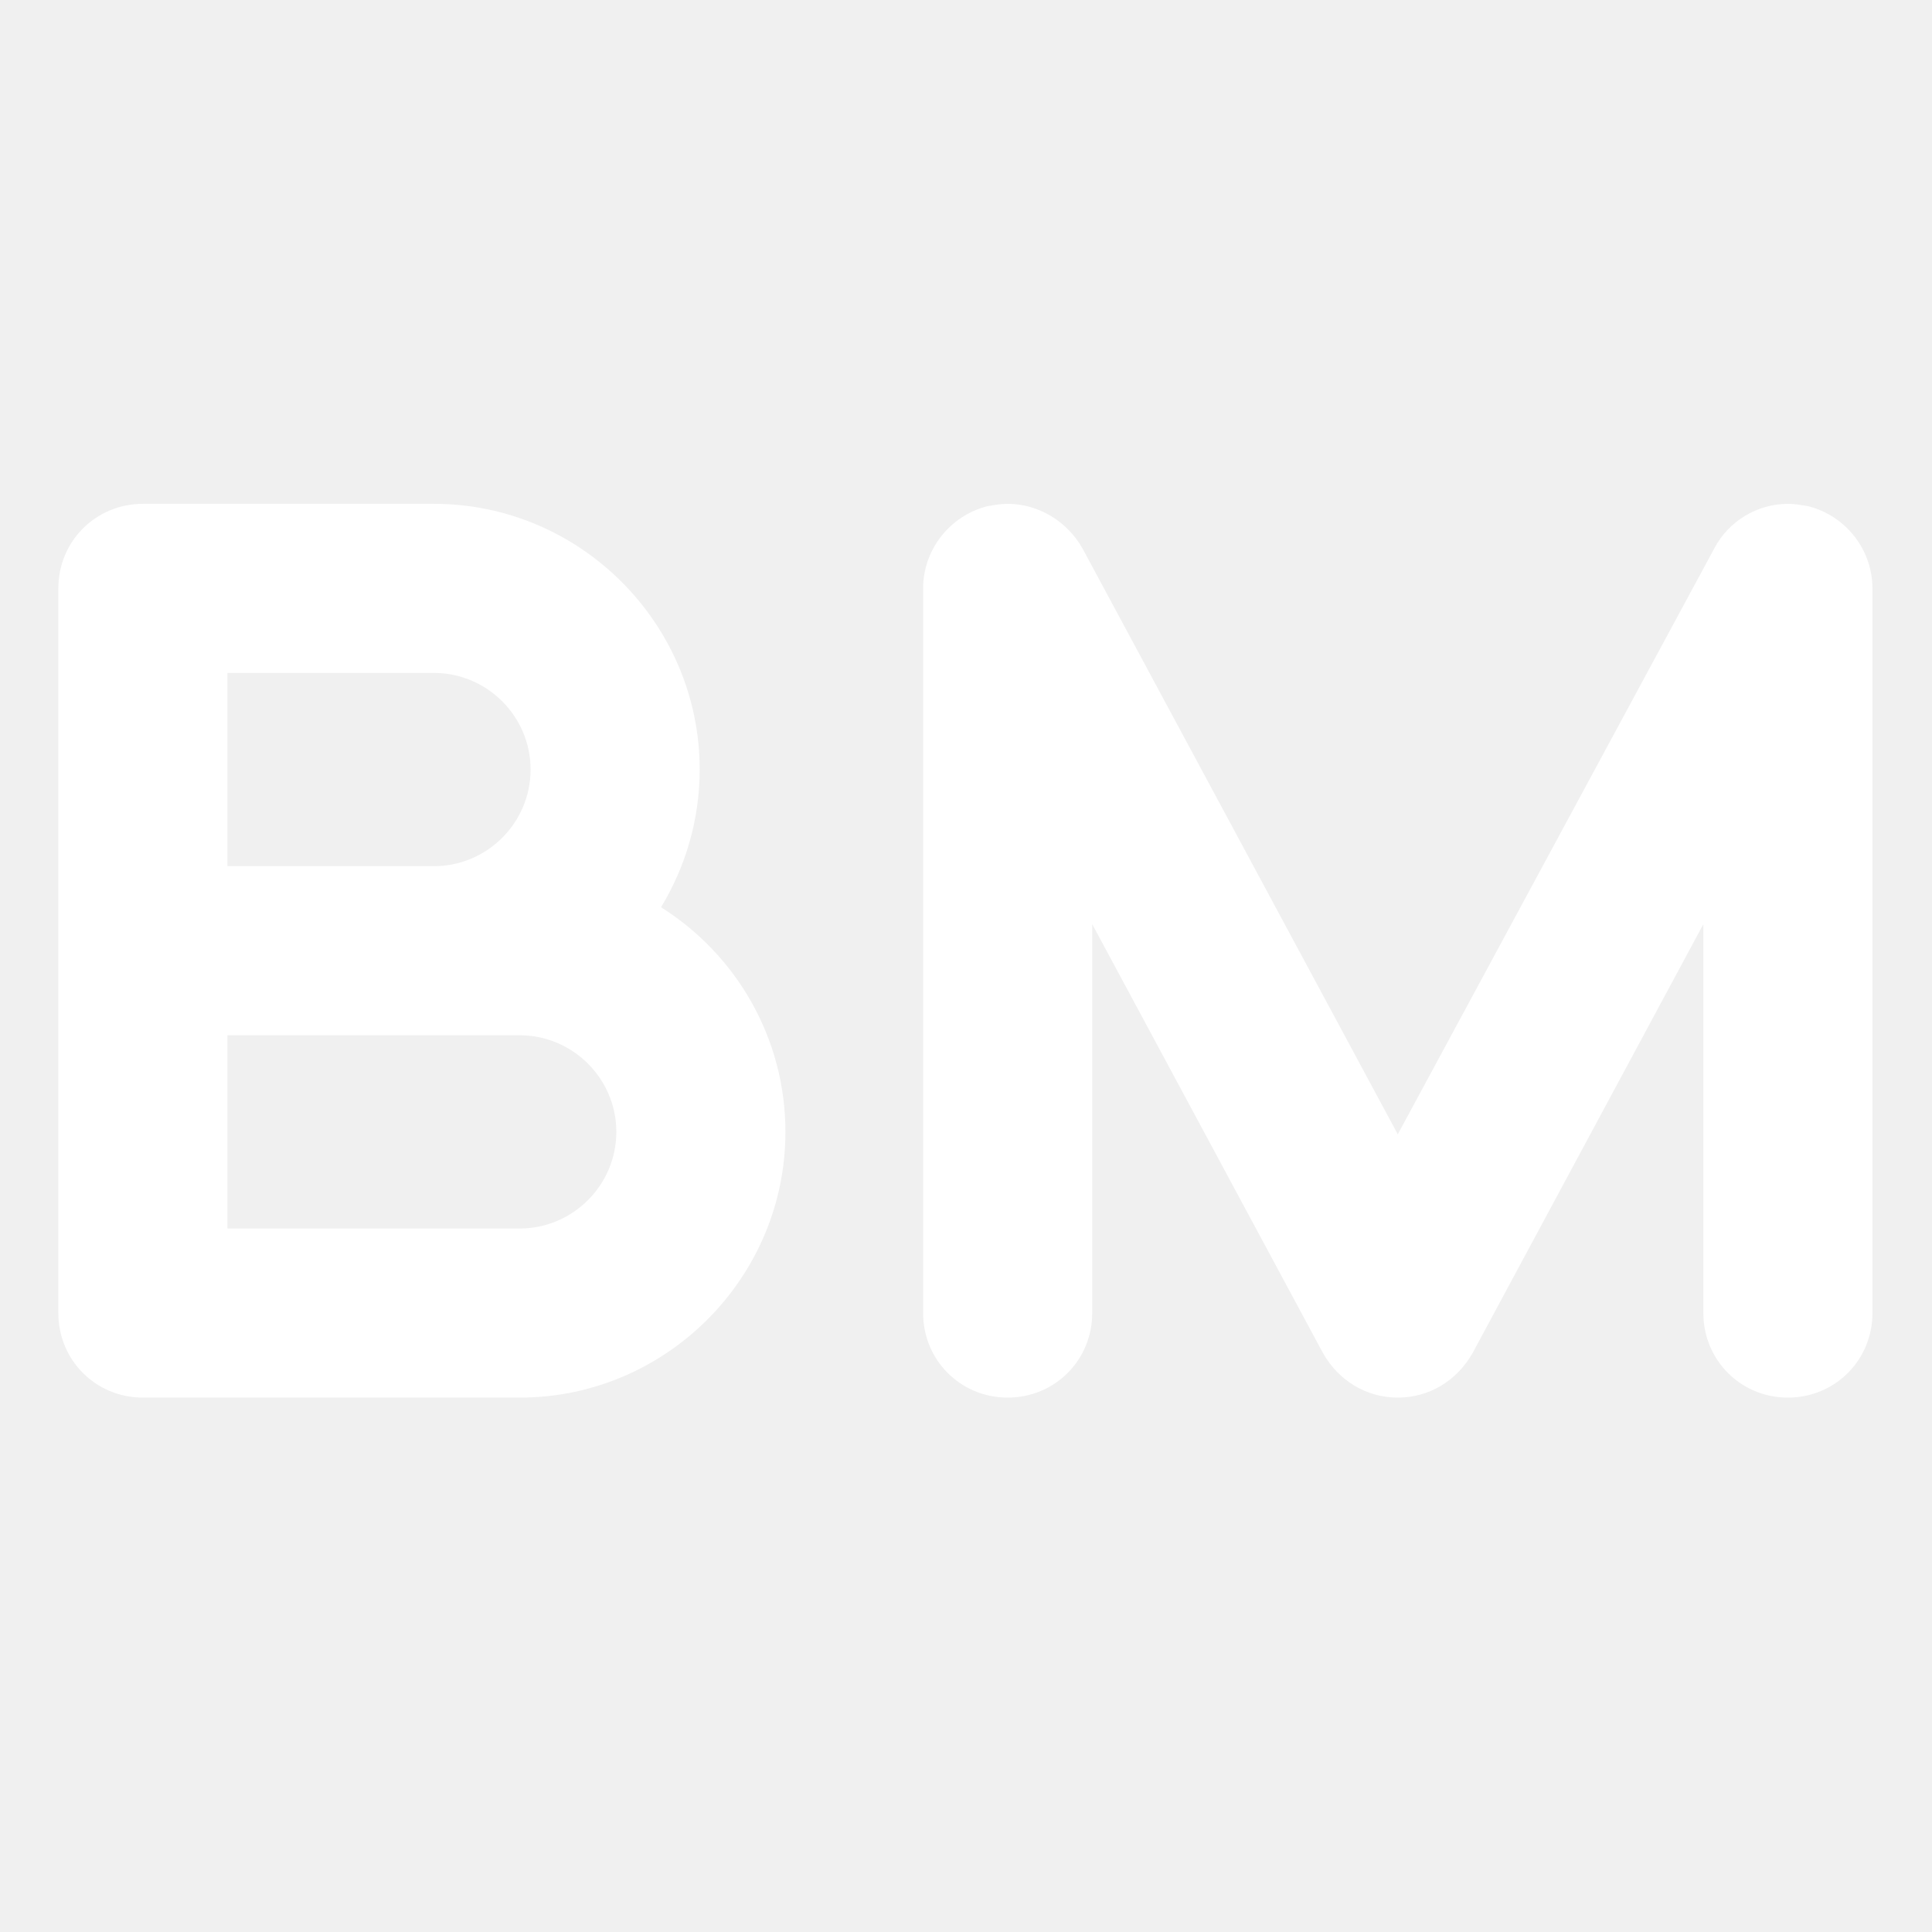
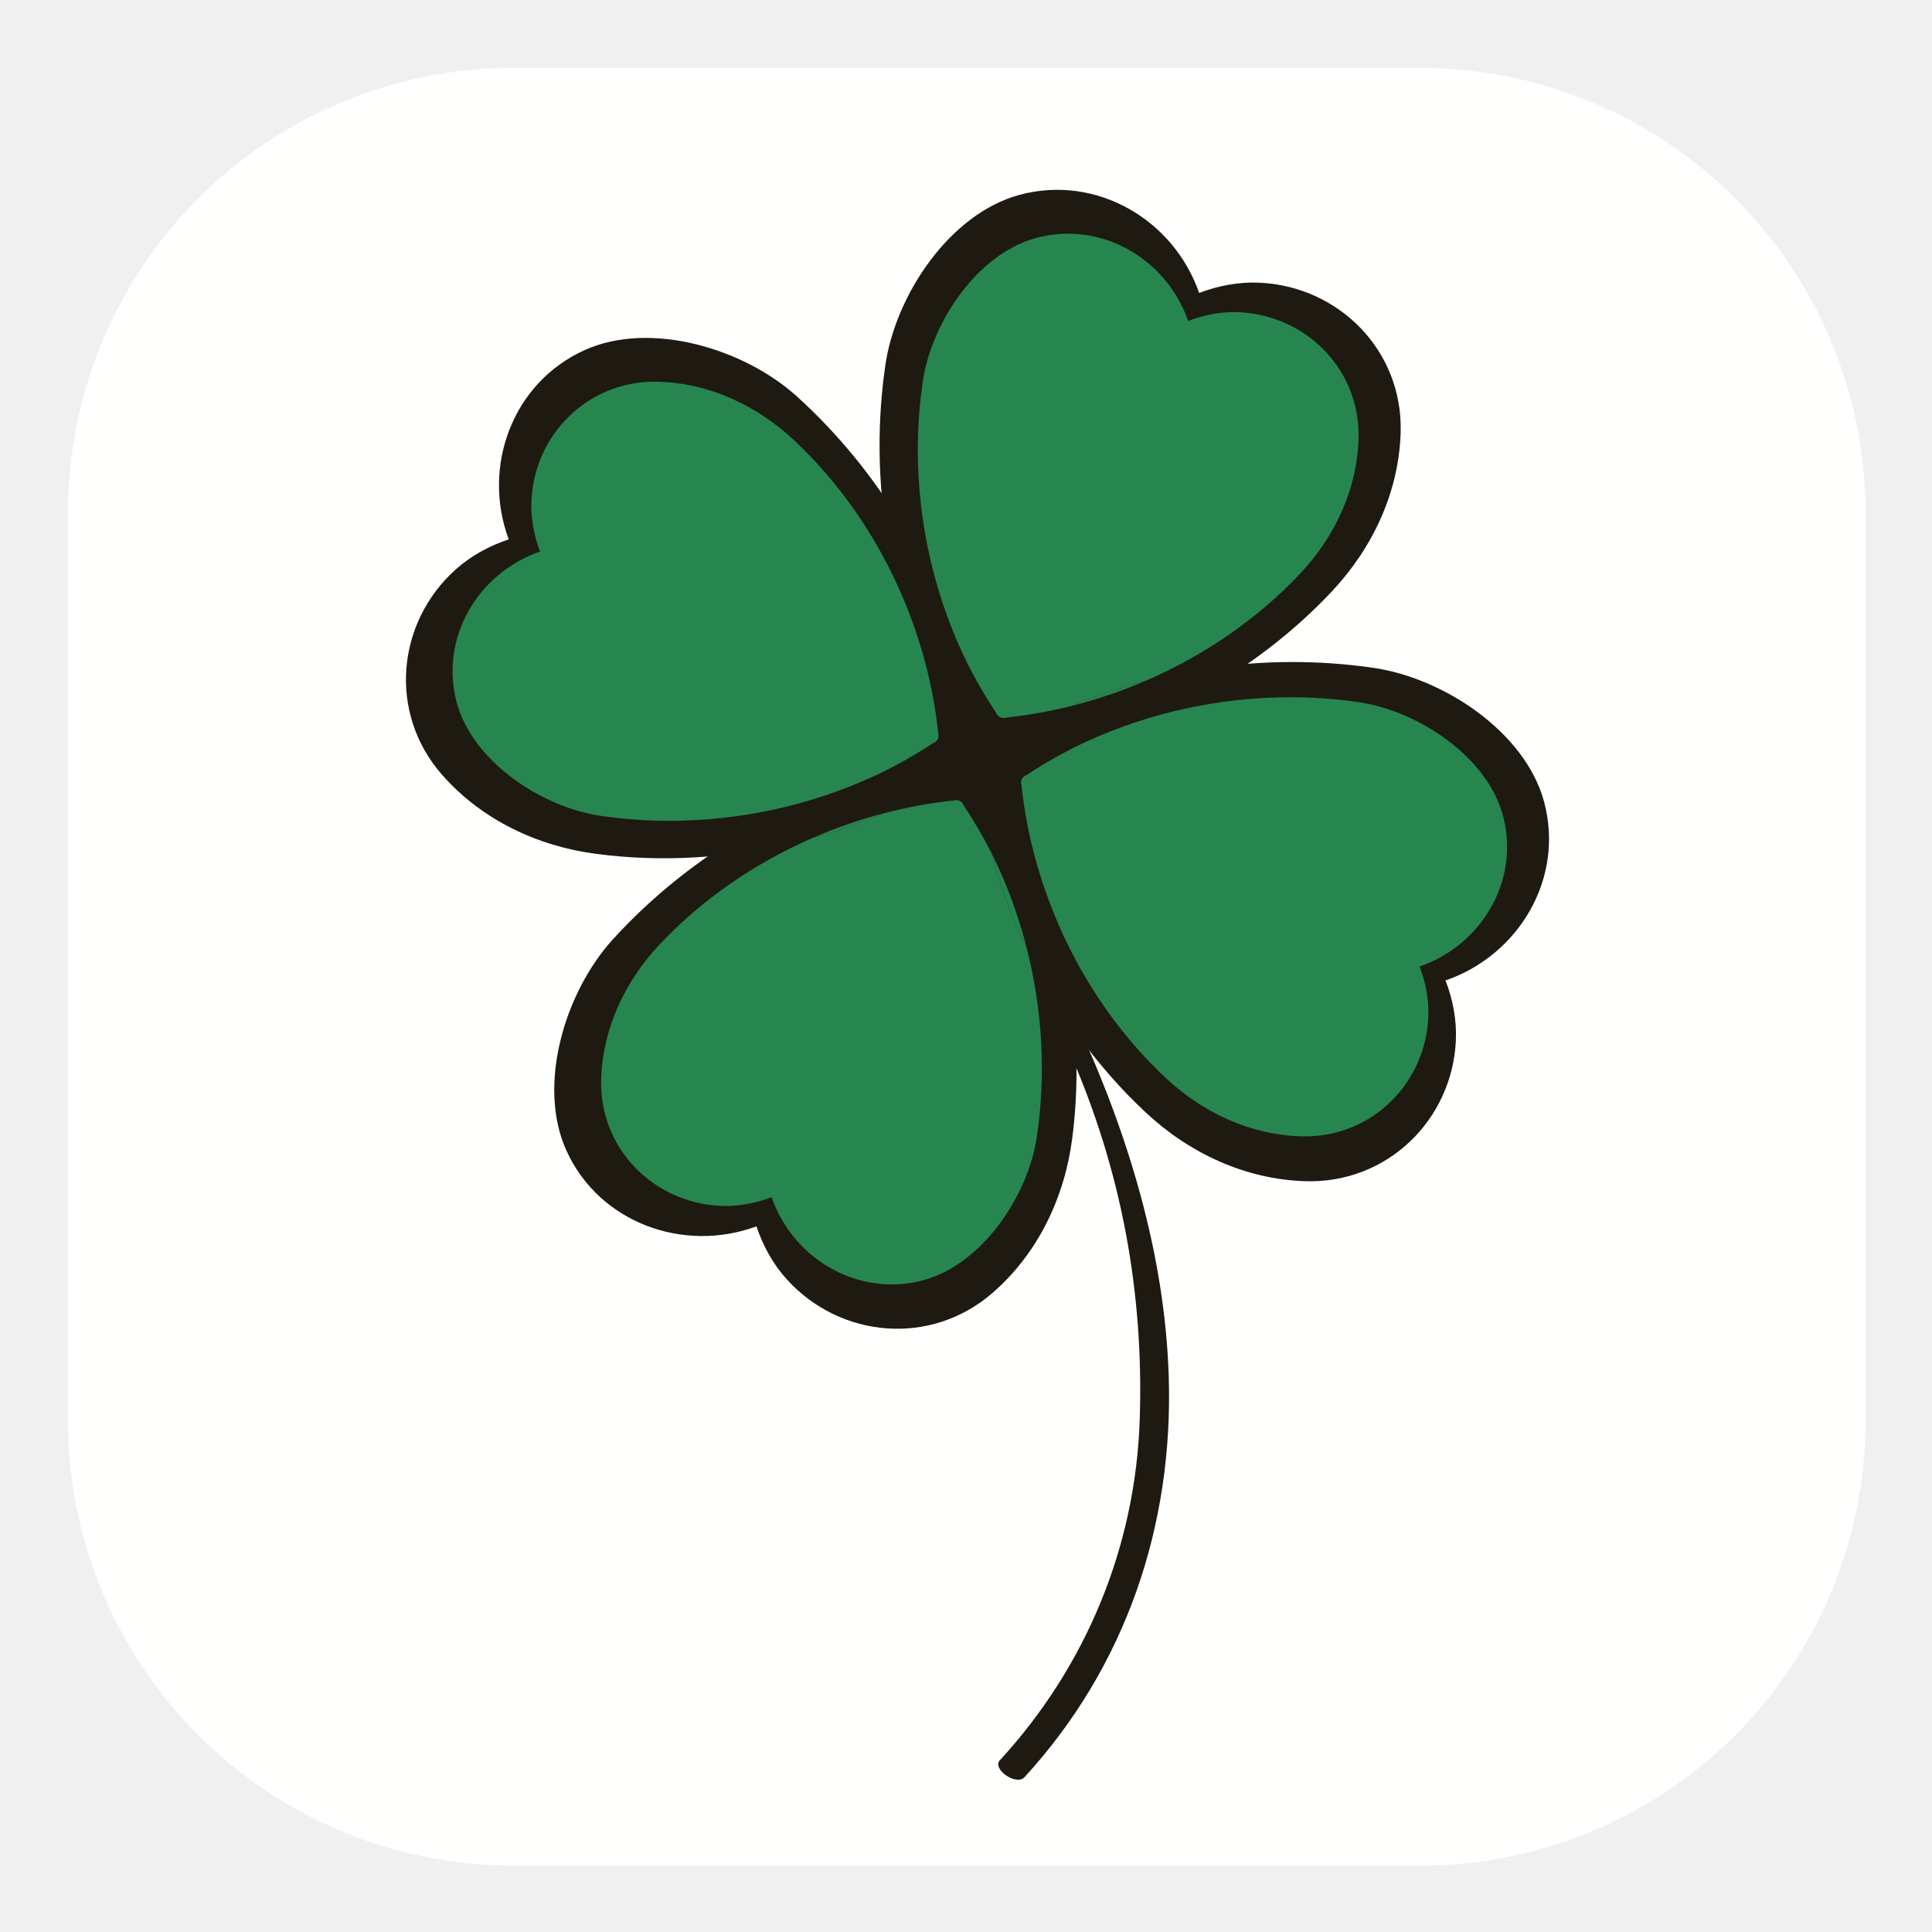
- <svg xmlns="http://www.w3.org/2000/svg" width="5000" zoomAndPan="magnify" viewBox="0 0 3750 3750" height="5000" preserveAspectRatio="xMidYMid meet" version="1.0">
+ <svg xmlns="http://www.w3.org/2000/svg" width="302" zoomAndPan="magnify" viewBox="0 0 226.5 226.5" height="302" preserveAspectRatio="xMidYMid meet" version="1.0">
  <defs>
-     <g />
+     <clipPath id="26ba7a3df5">
+       <path d="M 7.965 7.965 L 218.715 7.965 L 218.715 218.715 L 7.965 218.715 Z M 7.965 7.965 " clip-rule="nonzero" />
+     </clipPath>
+     <clipPath id="2d0964bd8c">
+       <path d="M 115.152 103.035 L 137.16 103.035 L 137.16 208.648 L 115.152 208.648 Z M 115.152 103.035 " clip-rule="nonzero" />
+     </clipPath>
+     <clipPath id="fcd344bade">
+       <path d="M 114 77.262 L 181.605 77.262 L 181.605 138.809 L 114 138.809 Z M 114 77.262 " clip-rule="nonzero" />
+     </clipPath>
  </defs>
-   <g fill="#ffffff" fill-opacity="1">
-     <g transform="translate(-3.977308, 2712.746)">
-       <g>
-         <path d="M 1287.035 -951.797 C 1333.918 -1029.156 1362.051 -1120.586 1362.051 -1219.047 C 1362.051 -1502.711 1129.965 -1734.801 846.301 -1734.801 L 281.32 -1734.801 C 189.891 -1734.801 117.215 -1662.125 117.215 -1570.695 L 117.215 -164.102 C 117.215 -72.676 189.891 0 281.32 0 L 1012.746 0 C 1296.41 0 1528.5 -232.09 1528.5 -515.75 C 1528.5 -698.609 1432.383 -860.367 1287.035 -951.797 Z M 846.301 -1406.594 C 949.449 -1406.594 1033.848 -1322.199 1033.848 -1219.047 C 1033.848 -1115.898 949.449 -1031.504 846.301 -1031.504 L 445.422 -1031.504 L 445.422 -1406.594 Z M 1012.746 -328.207 L 445.422 -328.207 L 445.422 -703.297 L 1012.746 -703.297 C 1115.898 -703.297 1200.293 -618.902 1200.293 -515.75 C 1200.293 -412.602 1115.898 -328.207 1012.746 -328.207 Z M 1012.746 -328.207 " />
-       </g>
-     </g>
+   <g clip-path="url(#26ba7a3df5)">
+     <path fill="#fffffe" d="M 60.152 7.965 L 166.523 7.965 C 168.23 7.965 169.938 8.047 171.637 8.215 C 173.34 8.383 175.027 8.633 176.703 8.965 C 178.379 9.301 180.035 9.715 181.672 10.211 C 183.309 10.707 184.914 11.281 186.496 11.938 C 188.074 12.59 189.617 13.32 191.125 14.125 C 192.633 14.93 194.098 15.809 195.52 16.758 C 196.938 17.707 198.309 18.727 199.633 19.809 C 200.953 20.895 202.219 22.039 203.426 23.25 C 204.637 24.457 205.781 25.723 206.867 27.043 C 207.949 28.367 208.969 29.738 209.918 31.16 C 210.867 32.578 211.746 34.043 212.551 35.551 C 213.355 37.059 214.086 38.602 214.742 40.18 C 215.395 41.762 215.969 43.367 216.465 45.004 C 216.961 46.641 217.375 48.297 217.711 49.973 C 218.043 51.648 218.293 53.336 218.461 55.039 C 218.629 56.738 218.715 58.445 218.715 60.152 L 218.715 166.523 C 218.715 168.23 218.629 169.938 218.461 171.637 C 218.293 173.34 218.043 175.027 217.711 176.703 C 217.375 178.379 216.961 180.035 216.465 181.672 C 215.969 183.309 215.395 184.914 214.742 186.496 C 214.086 188.074 213.355 189.617 212.551 191.125 C 211.746 192.633 210.867 194.098 209.918 195.52 C 208.969 196.938 207.949 198.309 206.867 199.633 C 205.781 200.953 204.637 202.219 203.426 203.426 C 202.219 204.637 200.953 205.781 199.633 206.867 C 198.309 207.949 196.938 208.969 195.52 209.918 C 194.098 210.867 192.633 211.746 191.125 212.551 C 189.617 213.355 188.074 214.086 186.496 214.742 C 184.914 215.395 183.309 215.969 181.672 216.465 C 180.035 216.961 178.379 217.375 176.703 217.711 C 175.027 218.043 173.34 218.293 171.637 218.461 C 169.938 218.629 168.23 218.715 166.523 218.715 L 60.152 218.715 C 58.445 218.715 56.738 218.629 55.039 218.461 C 53.336 218.293 51.648 218.043 49.973 217.711 C 48.297 217.375 46.641 216.961 45.004 216.465 C 43.367 215.969 41.762 215.395 40.18 214.742 C 38.602 214.086 37.059 213.355 35.551 212.551 C 34.043 211.746 32.578 210.867 31.16 209.918 C 29.738 208.969 28.367 207.949 27.043 206.867 C 25.723 205.781 24.457 204.637 23.25 203.426 C 22.039 202.219 20.895 200.953 19.809 199.633 C 18.727 198.309 17.707 196.938 16.758 195.52 C 15.809 194.098 14.93 192.633 14.125 191.125 C 13.32 189.617 12.59 188.074 11.938 186.496 C 11.281 184.914 10.707 183.309 10.211 181.672 C 9.715 180.035 9.301 178.379 8.965 176.703 C 8.633 175.027 8.383 173.34 8.215 171.637 C 8.047 169.938 7.965 168.23 7.965 166.523 L 7.965 60.152 C 7.965 58.445 8.047 56.738 8.215 55.039 C 8.383 53.336 8.633 51.648 8.965 49.973 C 9.301 48.297 9.715 46.641 10.211 45.004 C 10.707 43.367 11.281 41.762 11.938 40.18 C 12.59 38.602 13.32 37.059 14.125 35.551 C 14.93 34.043 15.809 32.578 16.758 31.16 C 17.707 29.738 18.727 28.367 19.809 27.043 C 20.895 25.723 22.039 24.457 23.25 23.25 C 24.457 22.039 25.723 20.895 27.043 19.809 C 28.367 18.727 29.738 17.707 31.16 16.758 C 32.578 15.809 34.043 14.93 35.551 14.125 C 37.059 13.32 38.602 12.59 40.18 11.938 C 41.762 11.281 43.367 10.707 45.004 10.211 C 46.641 9.715 48.297 9.301 49.973 8.965 C 51.648 8.633 53.336 8.383 55.039 8.215 C 56.738 8.047 58.445 7.965 60.152 7.965 Z M 60.152 7.965 " fill-opacity="1" fill-rule="nonzero" />
  </g>
-   <g fill="#ffffff" fill-opacity="1">
-     <g transform="translate(1674.556, 2712.746)">
-       <g>
-         <path d="M 1959.855 -164.102 L 1959.855 -1570.695 C 1959.855 -1645.715 1908.277 -1711.355 1835.605 -1730.109 C 1821.539 -1732.453 1809.816 -1734.801 1795.75 -1734.801 C 1737.145 -1734.801 1680.879 -1701.98 1652.746 -1648.059 L 1038.535 -511.062 L 426.668 -1648.059 C 396.191 -1701.98 339.926 -1734.801 281.32 -1734.801 C 267.254 -1734.801 255.531 -1732.453 241.465 -1730.109 C 168.793 -1711.355 117.215 -1645.715 117.215 -1570.695 L 117.215 -164.102 C 117.215 -72.676 189.891 0 281.32 0 C 372.746 0 445.422 -72.676 445.422 -164.102 L 445.422 -918.977 L 893.188 -86.738 C 923.664 -32.82 977.582 0 1038.535 0 C 1099.488 0 1153.406 -32.82 1183.883 -86.738 L 1631.648 -918.977 L 1631.648 -164.102 C 1631.648 -72.676 1704.324 0 1795.75 0 C 1887.18 0 1959.855 -72.676 1959.855 -164.102 Z M 1959.855 -164.102 " />
-       </g>
-     </g>
+   <g clip-path="url(#2d0964bd8c)">
+     <path fill="#1e1a12" d="M 115.418 104.758 C 119.449 110.617 122.68 117.125 125.516 123.625 C 131.449 137.219 134.098 151.426 133.621 166.336 C 133.145 181.289 127.355 195.332 117.23 206.355 C 116.266 207.406 119.145 209.398 120.102 208.355 C 131.984 195.414 137.566 178.84 137.02 161.41 C 136.57 147.035 132.246 132.875 126.246 119.883 C 123.652 114.262 120.758 108.629 117.238 103.516 C 116.43 102.34 114.613 103.59 115.418 104.758 " fill-opacity="1" fill-rule="nonzero" />
  </g>
+   <path fill="#1e1a12" d="M 164.207 50.715 C 164.5 41.117 156.969 33.566 147.652 33.141 C 145.242 33.031 142.848 33.484 140.582 34.344 C 137.609 25.766 128.551 20.414 119.539 22.84 C 111.336 25.051 105.008 34.574 103.805 42.75 C 101.914 55.59 103.969 68.906 109.344 80.473 C 110.672 83.332 112.242 86.059 113.973 88.676 C 114.031 88.863 114.148 89.035 114.336 89.164 C 114.426 89.238 114.531 89.293 114.652 89.328 C 114.883 89.41 115.109 89.402 115.316 89.336 C 130.406 87.75 145.477 80.68 156.125 69.355 C 160.895 64.285 163.992 57.75 164.207 50.715 " fill-opacity="1" fill-rule="nonzero" />
+   <path fill="#1e1a12" d="M 116.375 151.562 C 109.117 157.883 98.48 156.883 92.238 149.98 C 90.621 148.195 89.453 146.066 88.684 143.773 C 80.141 146.93 70.242 143.355 66.402 134.883 C 62.906 127.164 66.273 116.242 71.852 110.125 C 80.605 100.52 92.234 93.645 104.617 90.441 C 107.676 89.648 110.789 89.121 113.914 88.793 C 114.102 88.723 114.305 88.703 114.527 88.766 C 114.641 88.789 114.75 88.836 114.855 88.906 C 115.062 89.031 115.203 89.207 115.277 89.41 C 123.633 102.031 127.715 118.121 125.699 133.508 C 124.797 140.398 121.695 146.934 116.375 151.562 " fill-opacity="1" fill-rule="nonzero" />
+   <g clip-path="url(#fcd344bade)">
+     <path fill="#1e1a12" d="M 153.039 138.48 C 162.672 138.77 170.254 131.266 170.68 121.984 C 170.789 119.586 170.332 117.199 169.469 114.941 C 178.078 111.98 183.449 102.953 181.016 93.977 C 178.797 85.801 169.238 79.496 161.031 78.297 C 148.148 76.418 134.781 78.461 123.176 83.816 C 120.305 85.141 117.566 86.703 114.938 88.43 C 114.75 88.488 114.582 88.605 114.449 88.793 C 114.375 88.883 114.32 88.988 114.285 89.109 C 114.203 89.336 114.207 89.562 114.277 89.766 C 115.867 104.805 122.965 119.816 134.332 130.43 C 139.418 135.18 145.98 138.27 153.039 138.48 " fill-opacity="1" fill-rule="nonzero" />
+   </g>
+   <path fill="#1e1a12" d="M 51.82 90.824 C 45.477 83.594 46.484 72.996 53.41 66.773 C 55.203 65.164 57.34 64 59.641 63.23 C 56.469 54.723 60.055 44.859 68.562 41.035 C 76.312 37.551 87.27 40.906 93.41 46.461 C 103.051 55.184 109.953 66.77 113.168 79.105 C 113.965 82.156 114.492 85.258 114.82 88.375 C 114.895 88.555 114.91 88.762 114.848 88.98 C 114.824 89.094 114.781 89.203 114.707 89.309 C 114.582 89.516 114.406 89.656 114.203 89.73 C 101.535 98.055 85.387 102.125 69.941 100.113 C 63.027 99.215 56.469 96.125 51.82 90.824 " fill-opacity="1" fill-rule="nonzero" />
+   <path fill="#27864f" d="M 117.648 84.176 C 117.555 84.176 117.457 84.156 117.363 84.125 C 117.258 84.094 117.172 84.047 117.094 83.988 C 116.934 83.875 116.836 83.73 116.785 83.574 C 115.32 81.359 113.992 79.051 112.867 76.633 C 108.324 66.852 106.586 55.59 108.184 44.73 C 109.203 37.816 114.555 29.762 121.492 27.895 C 122.742 27.555 123.992 27.398 125.219 27.398 C 131.484 27.398 137.188 31.555 139.289 37.625 C 141.016 36.969 142.832 36.59 144.664 36.59 C 144.867 36.59 145.066 36.594 145.27 36.605 C 153.148 36.965 159.516 43.352 159.27 51.465 C 159.09 57.418 156.469 62.945 152.438 67.234 C 147.324 72.668 141.008 76.945 134.172 79.871 C 131.227 80.648 128.344 81.617 125.551 82.777 C 123.027 83.406 120.473 83.863 117.918 84.129 C 117.832 84.16 117.742 84.176 117.648 84.176 " fill-opacity="1" fill-rule="nonzero" />
+   <path fill="#27864f" d="M 125.551 82.777 C 128.344 81.617 131.227 80.648 134.172 79.871 C 131.371 81.07 128.48 82.043 125.551 82.777 " fill-opacity="1" fill-rule="nonzero" />
+   <path fill="#27864f" d="M 104.531 150.578 C 98.262 150.578 92.562 146.418 90.461 140.352 C 88.73 141.008 86.918 141.383 85.082 141.383 C 84.883 141.383 84.68 141.379 84.477 141.371 C 76.602 141.012 70.23 134.621 70.477 126.508 C 70.66 120.559 73.281 115.027 77.312 110.742 C 82.332 105.402 88.516 101.184 95.215 98.258 C 98.109 97.469 100.949 96.484 103.699 95.324 C 106.383 94.629 109.105 94.129 111.828 93.844 C 111.914 93.816 112.004 93.801 112.098 93.801 C 112.191 93.801 112.289 93.816 112.387 93.852 C 112.488 93.879 112.578 93.926 112.656 93.988 C 112.812 94.098 112.914 94.242 112.961 94.402 C 114.137 96.176 115.223 98.012 116.188 99.914 C 117.238 103.789 118.648 107.598 120.395 111.254 C 122.199 118.383 122.645 125.906 121.562 133.242 C 120.547 140.156 115.191 148.211 108.254 150.082 C 107.008 150.418 105.758 150.578 104.531 150.578 " fill-opacity="1" fill-rule="nonzero" />
+   <path fill="#27864f" d="M 120.395 111.254 C 118.648 107.598 117.238 103.789 116.188 99.914 C 116.426 100.387 116.656 100.859 116.879 101.34 C 118.352 104.512 119.531 107.84 120.395 111.254 " fill-opacity="1" fill-rule="nonzero" />
+   <path fill="#27864f" d="M 95.215 98.258 C 97.973 97.059 100.812 96.074 103.699 95.324 C 100.949 96.484 98.109 97.469 95.215 98.258 " fill-opacity="1" fill-rule="nonzero" />
+   <path fill="#27864f" d="M 152.988 133.227 C 152.836 133.227 152.684 133.227 152.531 133.223 C 146.559 133.043 141.012 130.43 136.707 126.414 C 127.098 117.438 121.094 104.738 119.75 92.023 C 119.691 91.848 119.688 91.66 119.758 91.465 C 119.785 91.363 119.832 91.273 119.891 91.199 C 120.004 91.039 120.148 90.941 120.309 90.891 C 122.531 89.434 124.844 88.109 127.27 86.988 C 134.691 83.566 142.957 81.742 151.258 81.742 C 153.941 81.742 156.629 81.934 159.289 82.32 C 166.234 83.336 174.316 88.668 176.191 95.582 C 178.25 103.176 173.711 110.809 166.426 113.312 C 167.16 115.223 167.543 117.238 167.449 119.273 C 167.094 126.973 160.918 133.227 152.988 133.227 " fill-opacity="1" fill-rule="nonzero" />
+   <path fill="#27864f" d="M 78.488 96.23 C 75.805 96.23 73.117 96.043 70.457 95.652 C 63.516 94.641 55.43 89.305 53.555 82.391 C 51.496 74.801 56.039 67.168 63.32 64.66 C 62.59 62.75 62.207 60.734 62.301 58.703 C 62.652 51 68.832 44.746 76.762 44.746 C 76.914 44.746 77.066 44.75 77.219 44.754 C 83.188 44.934 88.738 47.543 93.039 51.562 C 102.652 60.539 108.656 73.234 109.996 85.953 C 110.059 86.125 110.062 86.316 109.992 86.508 C 109.965 86.613 109.918 86.699 109.855 86.777 C 109.742 86.934 109.598 87.035 109.441 87.082 C 107.219 88.543 104.902 89.867 102.477 90.984 C 95.055 94.406 86.789 96.23 78.488 96.23 " fill-opacity="1" fill-rule="nonzero" />
</svg>
